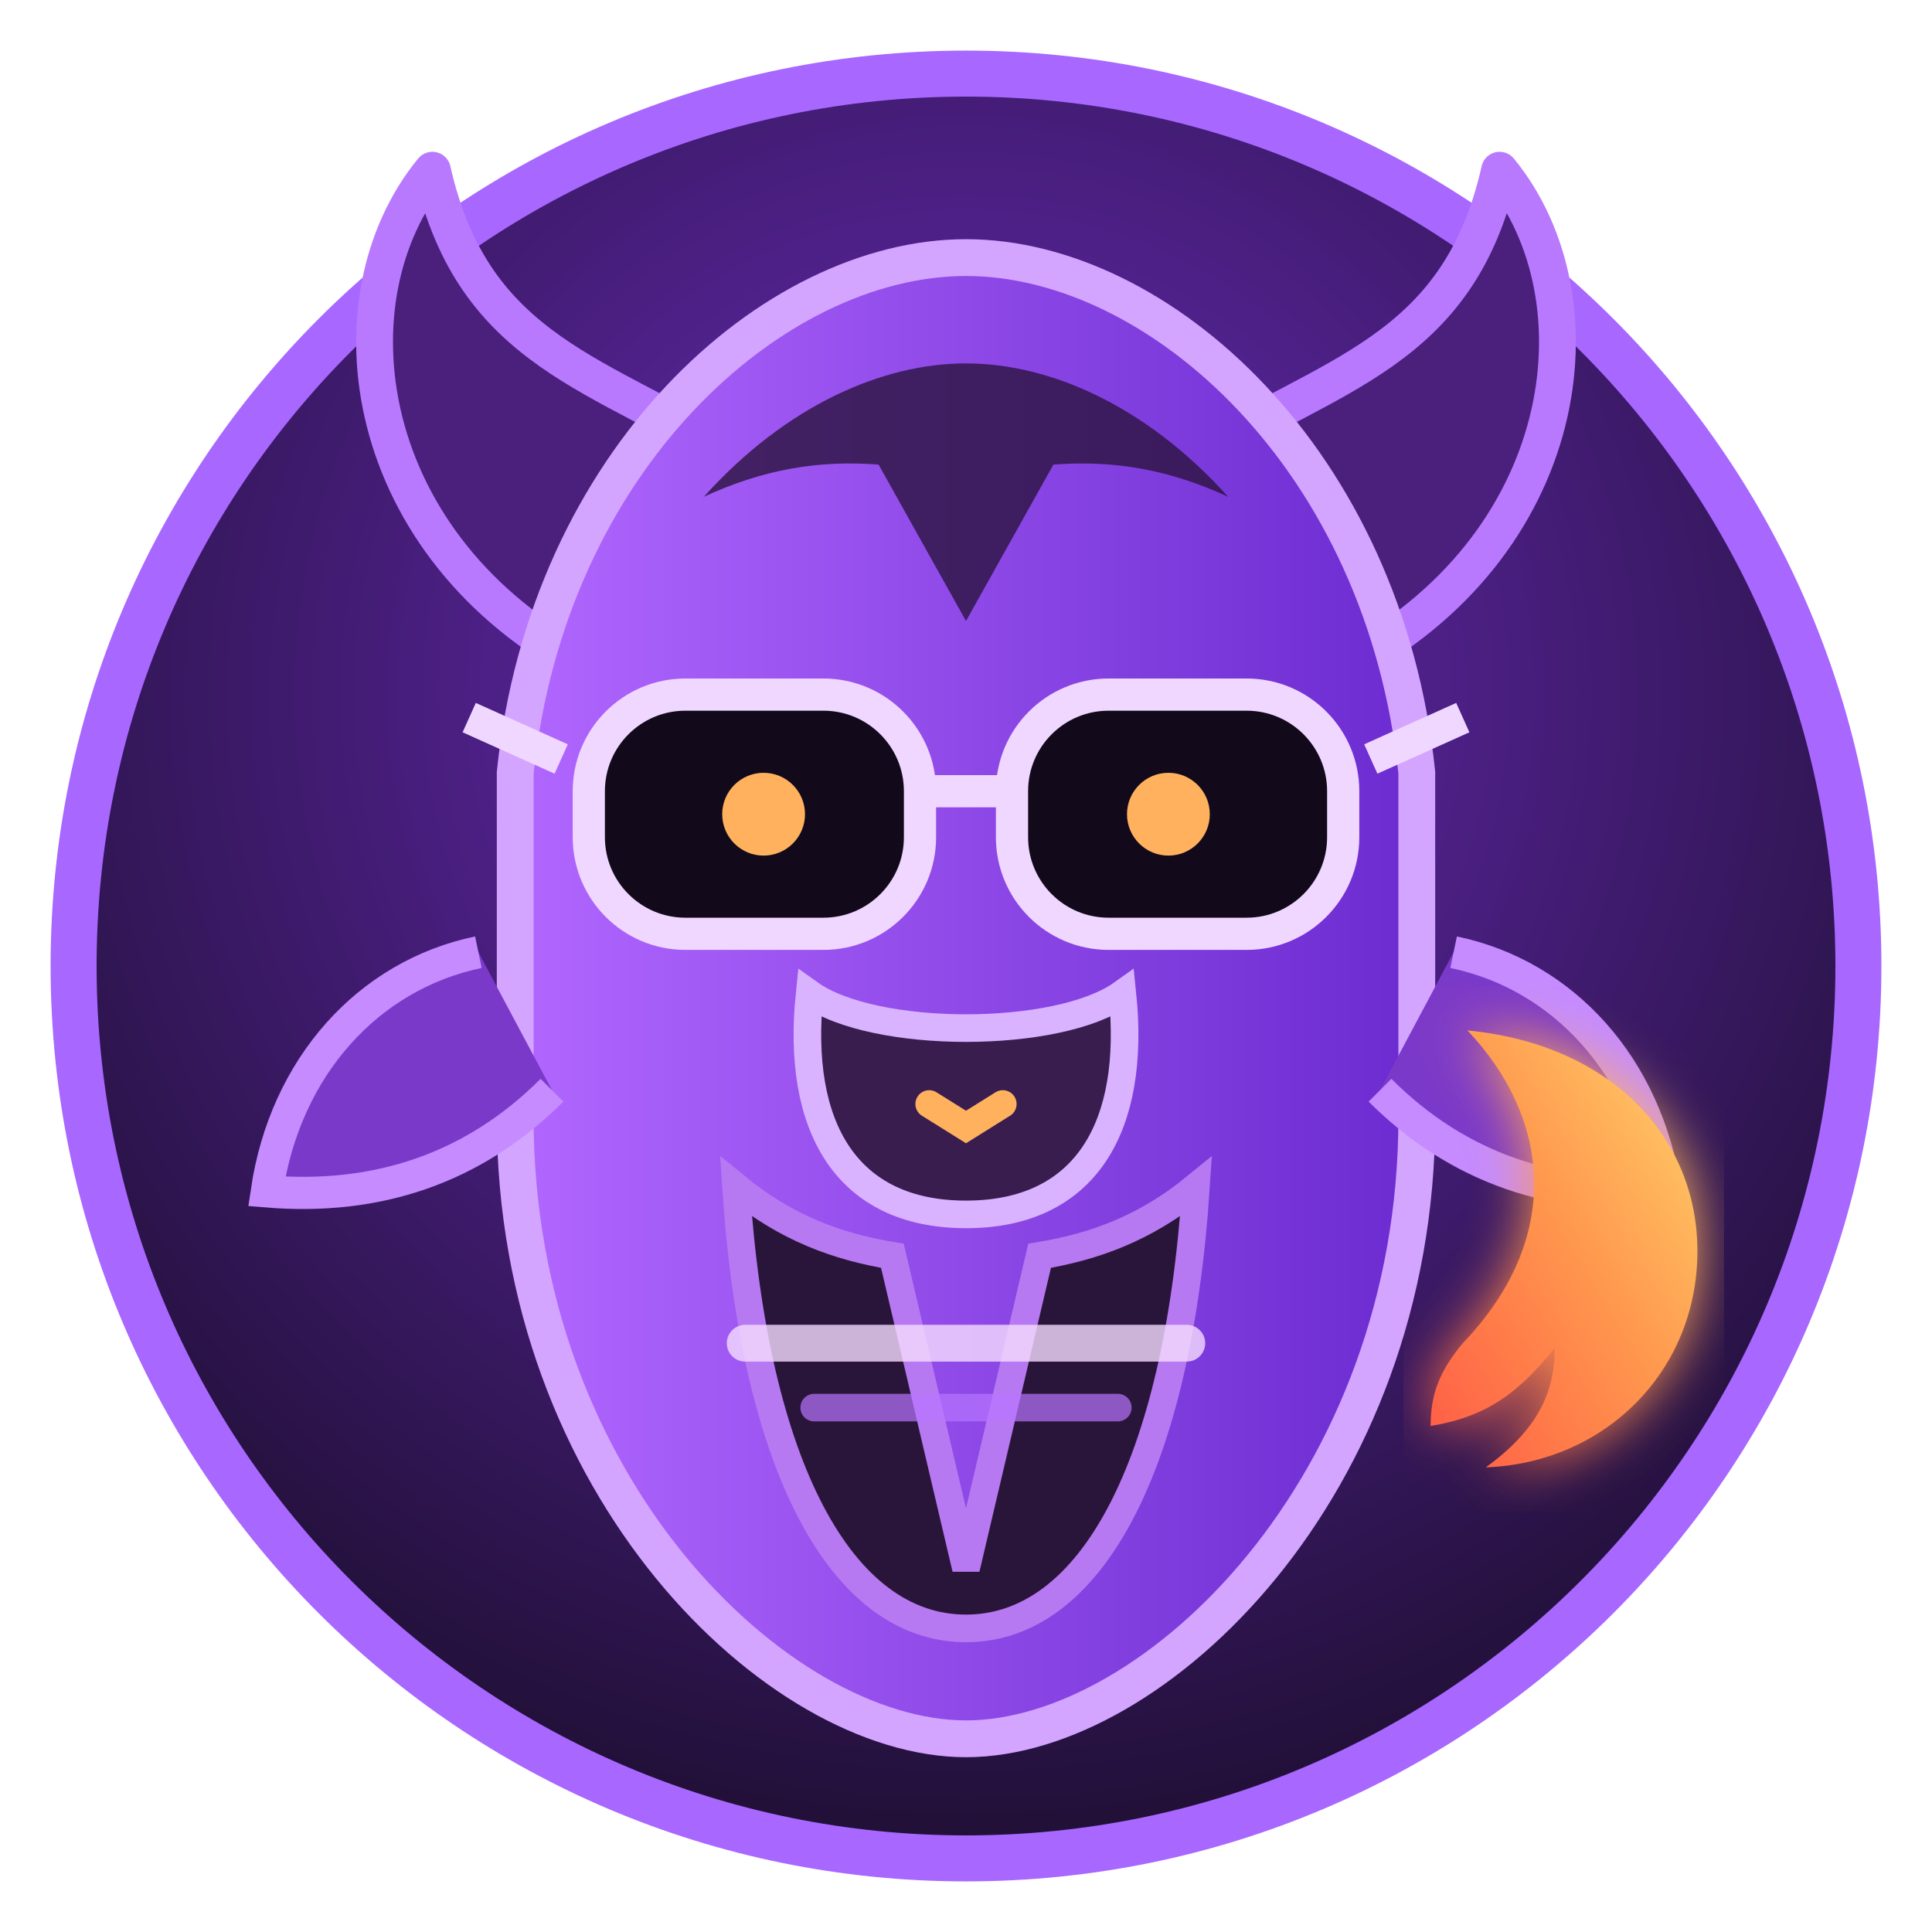
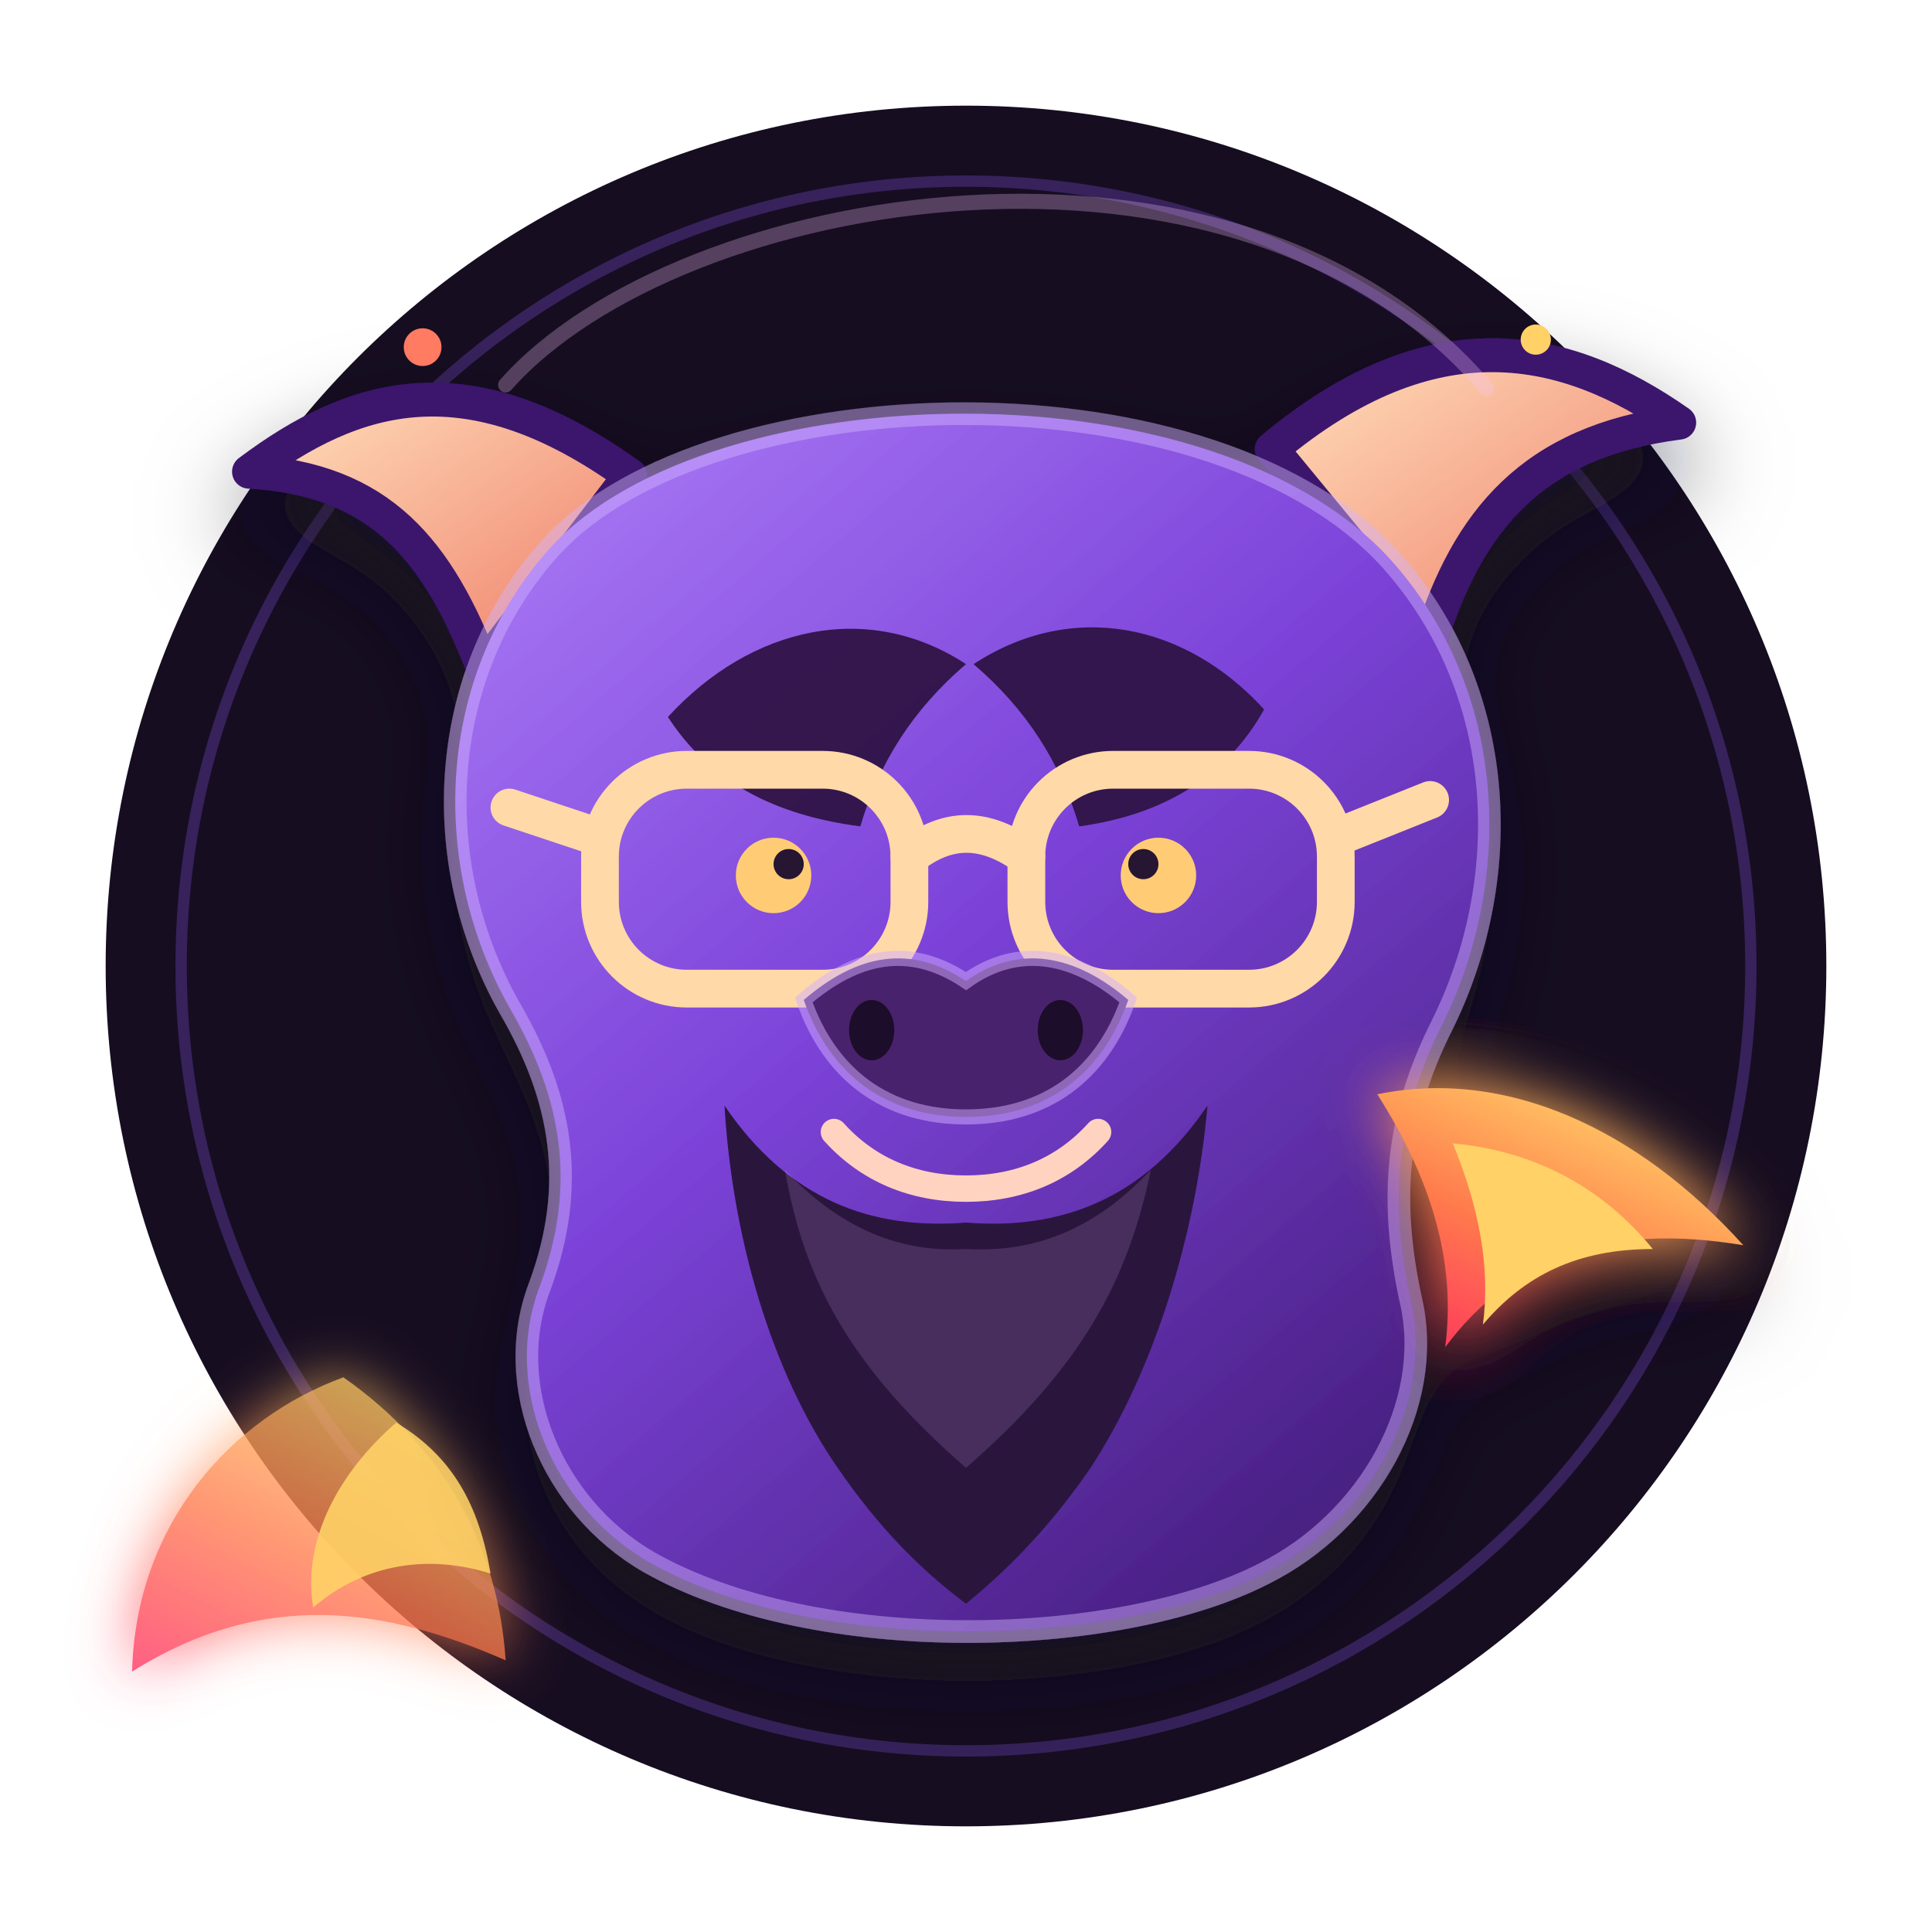
- <svg xmlns="http://www.w3.org/2000/svg" viewBox="0 0 420 420" role="img" aria-labelledby="title desc">
+ <svg xmlns="http://www.w3.org/2000/svg" viewBox="0 0 512 512" role="img" aria-labelledby="title desc">
  <defs>
-     <radialGradient id="bg" cx="50%" cy="35%" r="70%">
-       <stop offset="0" stop-color="#6b2bbd" />
-       <stop offset="1" stop-color="#190d29" />
-     </radialGradient>
-     <linearGradient id="scale" x1="0" x2="1">
-       <stop stop-color="#b167ff" />
-       <stop offset="1" stop-color="#6b2bd0" />
+     <linearGradient id="head" x1="90" y1="80" x2="390" y2="430" gradientUnits="userSpaceOnUse">
+       <stop stop-color="#b98cff" />
+       <stop offset="0.5" stop-color="#7c43d9" />
+       <stop offset="1" stop-color="#3b176c" />
    </linearGradient>
-     <linearGradient id="flame" x1="0" y1="1" x2="1" y2="0">
-       <stop stop-color="#ff5b45" />
-       <stop offset=".55" stop-color="#ff9a4f" />
-       <stop offset="1" stop-color="#ffd36a" />
+     <linearGradient id="horn" x1="0" y1="0" x2="1" y2="1">
+       <stop stop-color="#ffe0bc" />
+       <stop offset="1" stop-color="#ef7a66" />
    </linearGradient>
-     <filter id="glow">
-       <feGaussianBlur stdDeviation="6" result="b" />
+     <linearGradient id="flame" x1="0" y1="1" x2="0.65" y2="0">
+       <stop stop-color="#ff315f" />
+       <stop offset="0.48" stop-color="#ff7a4d" />
+       <stop offset="1" stop-color="#ffd166" />
+     </linearGradient>
+     <filter id="glow" x="-50%" y="-50%" width="200%" height="200%">
+       <feGaussianBlur stdDeviation="8" result="blur" />
      <feMerge>
-         <feMergeNode in="b" />
+         <feMergeNode in="blur" />
        <feMergeNode in="SourceGraphic" />
      </feMerge>
    </filter>
+     <filter id="shadow" x="-40%" y="-40%" width="180%" height="180%">
+       <feDropShadow dx="0" dy="12" stdDeviation="12" flood-color="#140820" flood-opacity="0.55" />
+     </filter>
  </defs>
-   <circle cx="210" cy="210" r="194" fill="url(#bg)" stroke="#a867ff" stroke-width="10" />
-   <path d="M128 145C78 119 71 65 94 37c9 40 37 44 67 63" fill="#4b207d" stroke="#b879ff" stroke-width="8" stroke-linejoin="round" />
-   <path d="M292 145c50-26 57-80 34-108-9 40-37 44-67 63" fill="#4b207d" stroke="#b879ff" stroke-width="8" stroke-linejoin="round" />
-   <path d="M112 168c7-68 56-112 98-112s91 44 98 112v75c0 80-57 135-98 135s-98-55-98-135z" fill="url(#scale)" stroke="#d4a5ff" stroke-width="8" />
-   <path d="M153 108c18-20 39-29 57-29 18 0 39 9 57 29-13-6-25-8-38-7l-19 34-19-34c-13-1-25 1-38 7z" fill="#2a133f" opacity=".8" />
-   <path d="M104 207c-24 5-42 25-46 52 24 2 45-5 62-22" fill="#7b39c9" stroke="#c58bff" stroke-width="7" />
-   <path d="M316 207c24 5 42 25 46 52-24 2-45-5-62-22" fill="#7b39c9" stroke="#c58bff" stroke-width="7" />
-   <g fill="#120a1b" stroke="#f0d7ff" stroke-width="7">
-     <rect x="128" y="151" width="72" height="52" rx="21" />
-     <rect x="220" y="151" width="72" height="52" rx="21" />
-     <path d="M200 172h20M122 165l-20-9M298 165l20-9" fill="none" />
+   <circle cx="256" cy="256" r="228" fill="#160d21" />
+   <circle cx="256" cy="256" r="208" fill="none" stroke="#7f4ed8" stroke-opacity="0.32" stroke-width="3" />
+   <path d="M91 365c-30 11-55 39-56 78 35-22 67-17 99-3-2-30-16-56-43-75Z" fill="url(#flame)" opacity="0.78" filter="url(#glow)" />
+   <path d="M105 377c-15 13-25 31-22 49 14-12 31-14 47-9-3-18-10-31-25-40Z" fill="#ffd166" opacity="0.9" />
+   <g filter="url(#shadow)">
+     <path d="M167 126c-43-31-73-22-101-1 35 2 50 21 62 52Z" fill="url(#horn)" stroke="#3b176c" stroke-width="9" stroke-linejoin="round" />
+     <path d="M337 119c43-36 78-28 108-7-39 5-56 26-66 58Z" fill="url(#horn)" stroke="#3b176c" stroke-width="9" stroke-linejoin="round" />
+     <path d="M146 145c42-46 177-50 224 5 30 35 31 84 12 122-12 24-14 46-8 73 6 27-11 58-39 72-39 20-119 22-163-3-26-15-39-47-29-73 10-27 6-50-8-74-22-39-19-89 11-122Z" fill="url(#head)" stroke="#d4b5ff" stroke-opacity="0.45" stroke-width="6" />
+     <path d="M177 190c22-24 53-31 79-14-14 12-23 26-28 43-23-3-40-12-51-29Z" fill="#2a123e" opacity="0.9" />
+     <path d="M335 188c-21-23-51-29-77-12 14 12 23 26 28 43 22-3 39-13 49-31Z" fill="#2a123e" opacity="0.9" />
+     <g fill="none" stroke="#ffd9a8" stroke-width="10" stroke-linecap="round" stroke-linejoin="round">
+       <rect x="159" y="204" width="82" height="58" rx="23" />
+       <rect x="272" y="204" width="82" height="58" rx="23" />
+       <path d="M241 227c10-8 20-8 31 0" />
+       <path d="M159 222l-24-8M354 222l25-10" />
+     </g>
+     <circle cx="205" cy="232" r="10" fill="#ffcc75" />
+     <circle cx="307" cy="232" r="10" fill="#ffcc75" />
+     <circle cx="209" cy="229" r="4" fill="#261232" />
+     <circle cx="303" cy="229" r="4" fill="#261232" />
+     <path d="M213 265c14-12 28-15 43-5 14-10 29-7 43 5-7 20-22 31-43 31s-36-11-43-31Z" fill="#4a216e" stroke="#d2afff" stroke-opacity="0.5" stroke-width="4" />
+     <ellipse cx="231" cy="273" rx="6" ry="8" fill="#1e1029" />
+     <ellipse cx="281" cy="273" rx="6" ry="8" fill="#1e1029" />
+     <path d="M192 293c17 25 39 33 64 31 25 2 47-6 64-31-3 34-14 70-31 96-11 16-22 27-33 36-12-9-23-20-34-36-18-26-28-62-30-96Z" fill="#2a123e" />
+     <path d="M208 310c15 16 31 22 48 21 18 1 34-5 49-21-6 29-18 52-49 79-31-27-43-50-48-79Z" fill="#ead6ff" opacity="0.15" />
+     <path d="M221 300c9 10 21 15 35 15s26-5 35-15" fill="none" stroke="#ffd3c0" stroke-width="7" stroke-linecap="round" />
+     <path d="M365 290c34-7 69 9 97 40-36-6-61 3-79 27 3-23-4-45-18-67Z" fill="url(#flame)" filter="url(#glow)" />
+     <path d="M385 303c22 2 40 12 53 28-20 0-34 7-45 20 2-15-1-31-8-48Z" fill="#ffd166" />
  </g>
-   <circle cx="166" cy="177" r="9" fill="#ffb15e" />
-   <circle cx="254" cy="177" r="9" fill="#ffb15e" />
-   <path d="M176 216c14 10 54 10 68 0 3 29-8 48-34 48s-37-19-34-48z" fill="#391d4f" stroke="#d9b3ff" stroke-width="6" />
-   <path d="M160 258c11 9 22 13 34 15l16 68 16-68c12-2 23-6 34-15-4 61-23 96-50 96s-46-35-50-96z" fill="#2a153a" stroke="#b779f2" stroke-width="6" />
-   <path d="M202 240l8 5 8-5" fill="none" stroke="#ffb15e" stroke-width="6" stroke-linecap="round" />
-   <path d="M318 292c22-23 19-49 1-68 31 3 50 23 50 48 0 26-20 46-46 47 11-8 15-16 15-26-8 10-15 15-27 17 0-7 2-12 7-18z" fill="url(#flame)" filter="url(#glow)" />
-   <path d="M162 292h96" stroke="#f5dcff" stroke-width="8" stroke-linecap="round" opacity=".8" />
-   <path d="M177 306h66" stroke="#b775ff" stroke-width="6" stroke-linecap="round" opacity=".7" />
+   <path d="M134 102c46-52 194-77 260 1" fill="none" stroke="#f8c6ff" stroke-opacity="0.28" stroke-width="4" stroke-linecap="round" />
+   <circle cx="112" cy="92" r="5" fill="#ff7b61" />
+   <circle cx="407" cy="90" r="4" fill="#ffd166" />
</svg>
